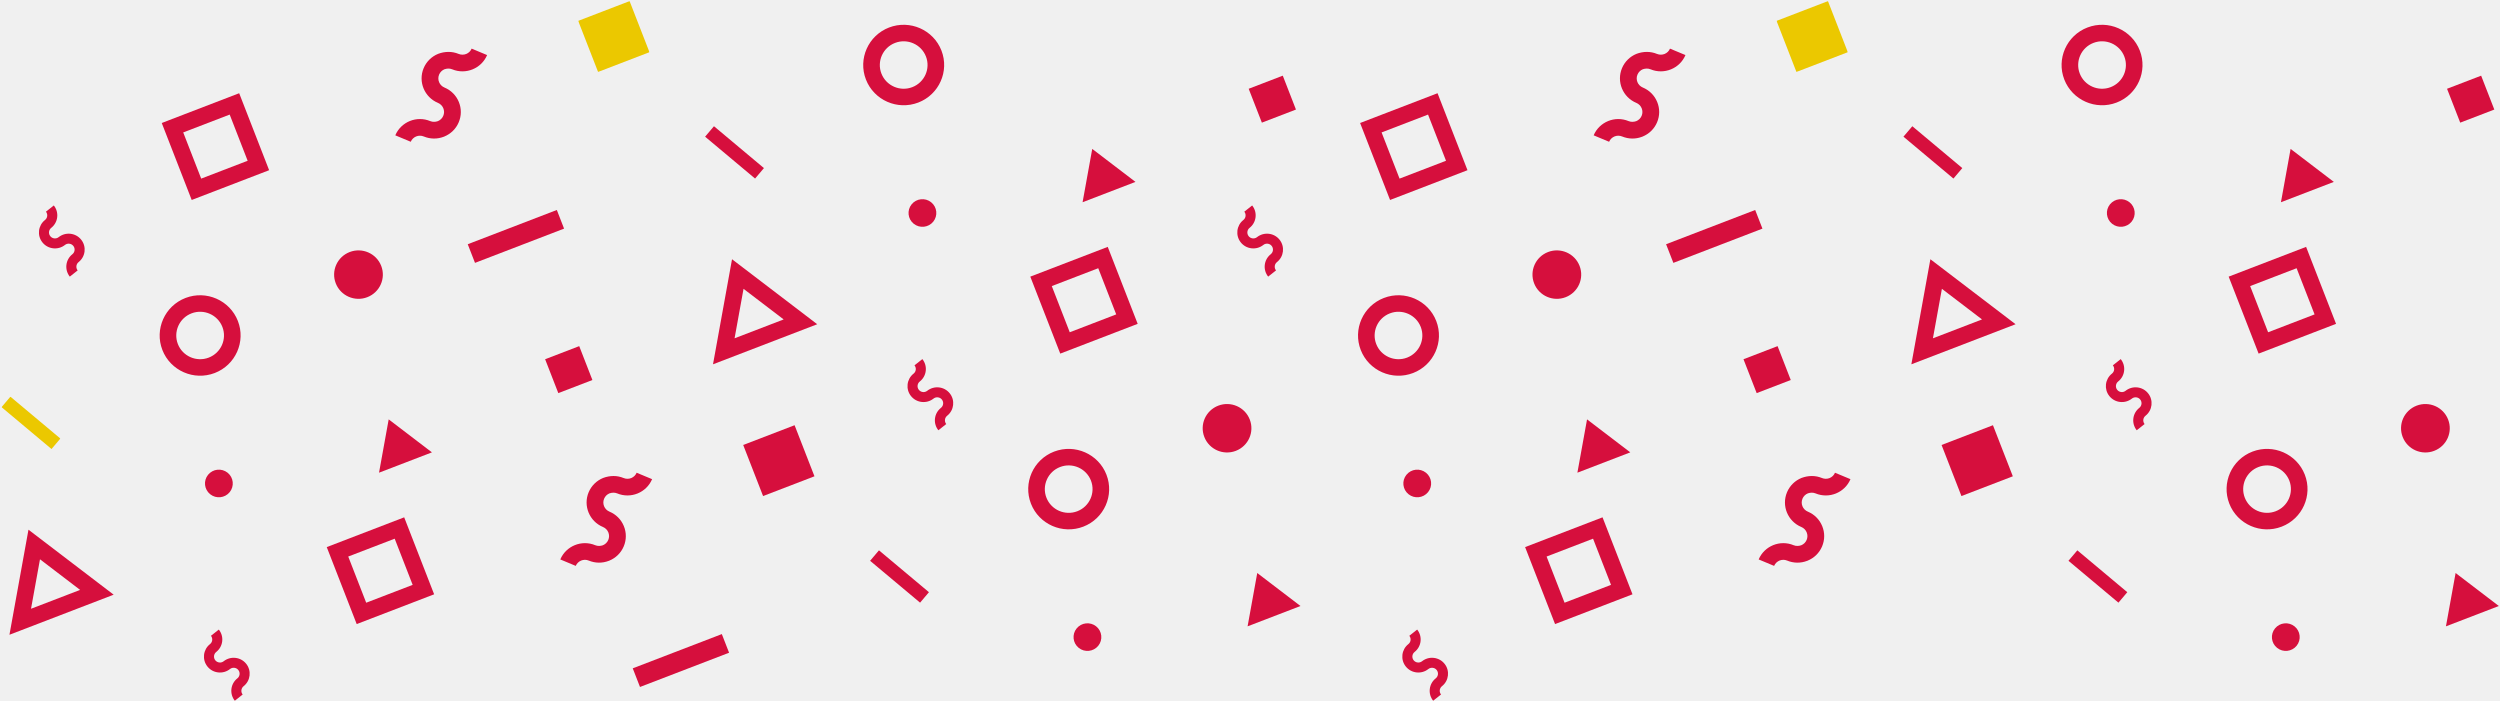
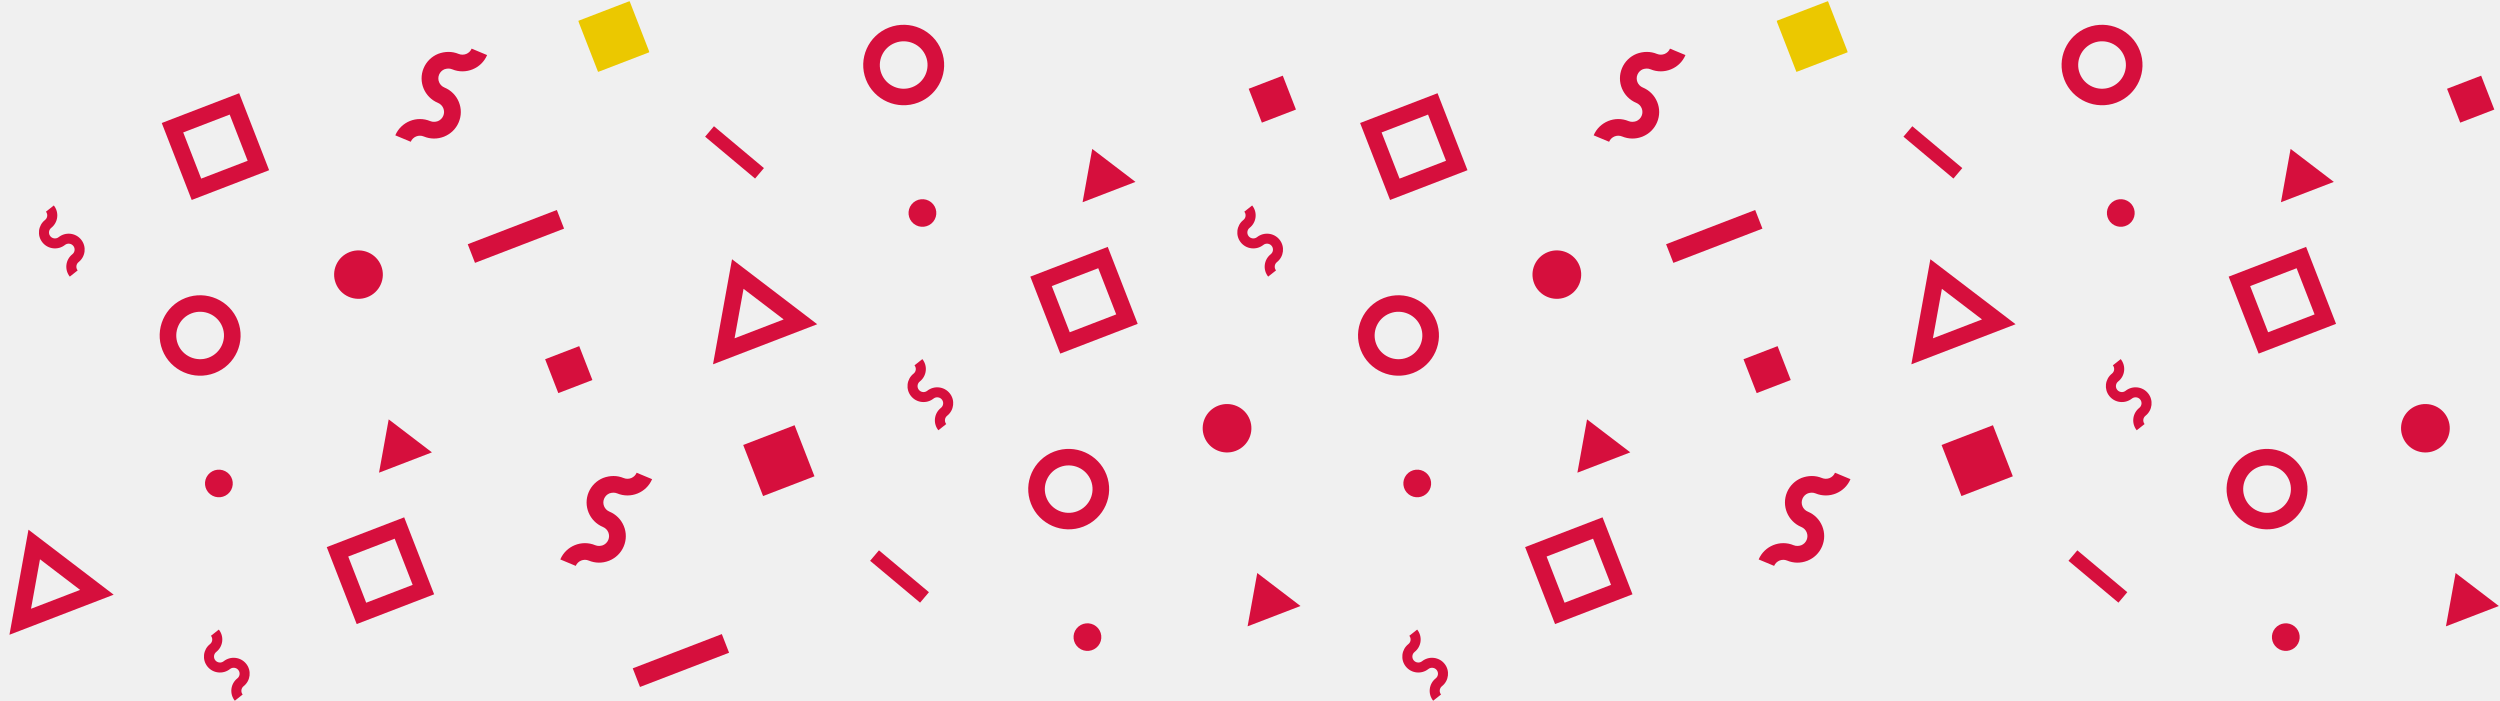
<svg xmlns="http://www.w3.org/2000/svg" xmlns:xlink="http://www.w3.org/1999/xlink" width="1227px" height="344px" viewBox="0 0 1227 344" version="1.1">
  <defs>
    <polygon id="path-1" points="0 0.357 0 26.04 28.88 26.04 28.88 0.357 8.32428936e-20 0.357" />
    <polygon id="path-3" points="35.456 0.078 0.479 0.078 0.479 34.843 35.456 34.843 35.456 0.078" />
    <polygon id="path-5" points="35.514 0.078 0.537 0.078 0.537 34.843 35.514 34.843" />
  </defs>
  <g id="exportables" stroke="none" stroke-width="1" fill="none" fill-rule="evenodd">
    <g id="Artboard" transform="translate(-195, -74)">
      <g id="bg-inventions" transform="translate(195, 74)">
        <g id="Page-1" transform="translate(0.755556, 0)">
          <path d="M178.974,295.814 L201.777,287.05 L192.96,264.386 L170.157,273.15 L178.974,295.814 Z M212.317,291.687 L174.315,306.297 L159.614,268.513 L197.619,253.903 L212.317,291.687 Z" id="Fill-1" fill="#D60F3D" />
          <g id="Group-119" transform="translate(0, 0.468371)">
            <path d="M298.011,274.802 C294.833,276.023 291.365,275.977 288.217,274.665 C285.739,273.63 282.867,274.796 281.823,277.266 L274.238,274.103 C277.041,267.479 284.735,264.343 291.396,267.124 C292.603,267.631 293.973,267.546 295.137,267.146 C296.343,266.651 297.286,265.723 297.79,264.53 C298.297,263.333 298.303,262.017 297.811,260.814 C297.314,259.612 296.38,258.678 295.18,258.18 C288.512,255.396 285.367,247.746 288.159,241.118 C289.516,237.913 292.047,235.419 295.29,234.1 C298.585,232.876 302.096,232.802 305.32,234.149 C306.521,234.646 307.9,234.634 309.058,234.164 C310.265,233.672 311.208,232.741 311.711,231.548 L319.297,234.71 C316.502,241.338 308.809,244.467 302.142,241.686 C300.935,241.179 299.627,241.268 298.398,241.665 C297.194,242.162 296.251,243.087 295.748,244.284 C294.704,246.75 295.877,249.605 298.361,250.637 C301.586,251.98 304.095,254.498 305.419,257.719 C306.745,260.943 306.727,264.481 305.376,267.695 C304.021,270.901 301.491,273.395 298.248,274.714 C298.168,274.741 298.088,274.772 298.011,274.802" id="Fill-2" fill="#D60F3D" />
            <path d="M114.488,343.453 C113.179,341.817 112.587,339.772 112.826,337.699 C113.063,335.626 114.104,333.767 115.747,332.466 C117.009,331.468 117.221,329.63 116.214,328.376 C115.731,327.762 115.034,327.377 114.254,327.292 C113.477,327.206 112.716,327.417 112.105,327.909 C110.458,329.209 108.395,329.786 106.312,329.554 C104.224,329.319 102.357,328.287 101.048,326.648 C98.352,323.287 98.914,318.354 102.308,315.667 C102.922,315.185 103.309,314.492 103.398,313.722 C103.487,312.95 103.269,312.187 102.781,311.579 L106.638,308.524 C107.949,310.16 108.539,312.205 108.299,314.278 C108.063,316.351 107.025,318.207 105.382,319.507 C104.12,320.506 103.908,322.347 104.909,323.598 C105.4,324.212 106.097,324.593 106.874,324.682 C107.645,324.77 108.419,324.563 109.03,324.068 C110.67,322.783 112.725,322.185 114.81,322.42 C116.902,322.658 118.772,323.687 120.077,325.323 C122.777,328.696 122.212,333.623 118.821,336.307 C118.204,336.789 117.817,337.485 117.731,338.254 C117.639,339.027 117.863,339.79 118.345,340.397 L114.488,343.453 Z" id="Fill-4" fill="#D60F3D" />
            <polygon id="Fill-6" fill="#D60F3D" points="357.078 319.89 313.354 336.698 309.795 327.549 353.518 310.741" />
            <path d="M524.277,162.605 L547.08,153.837 L538.263,131.174 L515.46,139.938 L524.277,162.605 Z M557.62,158.474 L519.618,173.085 L504.917,135.304 L542.922,120.694 L557.62,158.474 Z" id="Fill-8" fill="#D60F3D" />
            <path d="M519.532,228.74 C513.507,231.057 510.503,237.809 512.831,243.802 C515.162,249.788 521.955,252.771 527.981,250.454 C534.006,248.14 537.013,241.387 534.685,235.401 C532.354,229.408 525.558,226.422 519.532,228.74 M530.923,258.015 C520.709,261.941 509.183,256.877 505.233,246.723 C501.281,236.567 506.376,225.107 516.59,221.178 C526.808,217.252 538.334,222.323 542.283,232.479 C546.236,242.633 541.138,254.09 530.923,258.015" id="Fill-10" fill="#D60F3D" />
            <path d="M459.793,210.709 C458.481,209.073 457.892,207.031 458.131,204.955 C458.368,202.882 459.406,201.023 461.052,199.723 C462.311,198.724 462.526,196.887 461.519,195.632 C461.033,195.018 460.339,194.634 459.559,194.551 C458.782,194.466 458.024,194.673 457.409,195.165 C455.763,196.468 453.699,197.042 451.617,196.81 C449.529,196.578 447.659,195.543 446.35,193.907 C443.657,190.543 444.219,185.61 447.612,182.923 C448.227,182.441 448.614,181.748 448.703,180.982 C448.792,180.206 448.571,179.443 448.082,178.836 L451.943,175.78 C453.251,177.419 453.844,179.461 453.604,181.534 C453.368,183.607 452.327,185.463 450.684,186.764 C449.424,187.762 449.209,189.603 450.214,190.854 C450.702,191.468 451.402,191.853 452.179,191.941 C452.95,192.027 453.721,191.819 454.335,191.324 C455.975,190.039 458.03,189.441 460.115,189.676 C462.203,189.914 464.077,190.943 465.382,192.579 C468.078,195.952 467.516,200.88 464.123,203.566 C463.509,204.048 463.122,204.741 463.036,205.511 C462.943,206.283 463.168,207.046 463.653,207.657 L459.793,210.709 Z" id="Fill-12" fill="#D60F3D" />
            <polygon id="Fill-14" fill="#D60F3D" points="398.983 233.298 373.763 242.996 364.009 217.924 389.23 208.229" />
            <path d="M612.632,205.433 C615.012,211.557 611.95,218.437 605.792,220.806 C599.635,223.175 592.709,220.129 590.326,214.008 C587.946,207.884 591.008,201.003 597.166,198.631 C603.326,196.265 610.252,199.309 612.632,205.433" id="Fill-16" fill="#D60F3D" />
            <path d="M537.239,306.945 C540.172,309.296 540.633,313.564 538.271,316.479 C535.906,319.391 531.616,319.855 528.683,317.505 C525.75,315.154 525.286,310.886 527.651,307.974 C530.013,305.059 534.306,304.598 537.239,306.945" id="Fill-18" fill="#D60F3D" />
            <polygon id="Fill-20" fill="#D60F3D" points="637.522 296.958 611.561 306.938 616.3 280.767" />
            <polygon id="Fill-22" fill="#D60F3D" points="450.816 295.316 426.29 274.771 430.642 269.633 455.171 290.181" />
            <path d="M97.99,87.195 L120.793,78.431 L111.976,55.764 L89.169,64.532 L97.99,87.195 Z M131.333,83.065 L93.331,97.678 L78.629,59.895 L116.634,45.284 L131.333,83.065 Z" id="Fill-24" fill="#D60F3D" />
            <path d="M93.243,153.33 C87.221,155.647 84.214,162.403 86.542,168.393 C88.873,174.379 95.669,177.365 101.692,175.048 C107.717,172.73 110.724,165.978 108.396,159.991 C106.065,154.002 99.269,151.013 93.243,153.33 M104.634,182.606 C94.419,186.535 82.894,181.47 78.944,171.314 C74.992,161.158 80.087,149.701 90.301,145.769 C100.519,141.843 112.045,146.913 115.997,157.07 C119.947,167.226 114.852,178.68 104.634,182.606" id="Fill-26" fill="#D60F3D" />
            <path d="M217.025,66.652 C213.847,67.873 210.379,67.824 207.232,66.514 C204.753,65.477 201.882,66.643 200.841,69.115 L193.255,65.95 C196.056,59.328 203.749,56.193 210.413,58.974 C211.617,59.481 212.99,59.395 214.151,58.992 C215.358,58.501 216.301,57.57 216.804,56.379 C217.311,55.18 217.317,53.864 216.826,52.661 C216.328,51.458 215.398,50.524 214.197,50.027 C207.526,47.246 204.382,39.592 207.176,32.968 C208.531,29.759 211.061,27.268 214.304,25.95 C217.6,24.722 221.11,24.652 224.338,25.995 C225.538,26.493 226.917,26.484 228.072,26.011 C229.282,25.522 230.222,24.591 230.726,23.394 L238.314,26.56 C235.517,33.188 227.823,36.317 221.156,33.536 C219.952,33.026 218.644,33.114 217.415,33.514 C216.208,34.009 215.266,34.937 214.762,36.13 C213.718,38.597 214.894,41.454 217.375,42.486 C220.603,43.829 223.112,46.348 224.436,49.566 C225.763,52.789 225.744,56.33 224.39,59.542 C223.036,62.75 220.505,65.241 217.262,66.56 C217.182,66.591 217.105,66.621 217.025,66.652" id="Fill-28" fill="#D60F3D" />
            <path d="M33.503,135.303 C32.195,133.664 31.602,131.621 31.842,129.545 C32.078,127.476 33.12,125.613 34.763,124.313 C36.025,123.315 36.237,121.48 35.229,120.222 C34.744,119.612 34.047,119.227 33.27,119.142 C32.493,119.056 31.731,119.264 31.12,119.758 C29.474,121.059 27.41,121.636 25.328,121.404 C23.24,121.169 21.373,120.137 20.064,118.498 C17.368,115.133 17.93,110.2 21.323,107.514 C21.938,107.031 22.325,106.341 22.414,105.572 C22.503,104.797 22.285,104.034 21.796,103.426 L25.654,100.37 C26.965,102.01 27.555,104.052 27.315,106.125 C27.079,108.201 26.041,110.057 24.398,111.357 C23.135,112.355 22.92,114.193 23.925,115.445 C24.416,116.058 25.113,116.443 25.89,116.532 C26.661,116.617 27.432,116.409 28.046,115.915 C29.686,114.63 31.741,114.034 33.826,114.269 C35.914,114.505 37.788,115.536 39.093,117.173 C41.792,120.546 41.227,125.47 37.834,128.156 C37.22,128.639 36.833,129.332 36.744,130.101 C36.654,130.876 36.879,131.637 37.361,132.247 L33.503,135.303 Z" id="Fill-30" fill="#D60F3D" />
            <path d="M14.468,298.312 L38.558,289.053 L18.869,274.03 L14.468,298.312 Z M55.031,291.407 L3.882,311.072 L13.218,259.508 L55.031,291.407 Z" id="Fill-32" fill="#D60F3D" />
            <polygon id="Fill-34" fill="#D60F3D" points="289.996 186.043 273.265 192.472 266.794 175.844 283.525 169.412" />
            <path d="M186.343,130.023 C188.726,136.147 185.664,143.031 179.503,145.397 C173.346,147.766 166.42,144.719 164.037,138.601 C161.654,132.478 164.716,125.594 170.877,123.225 C177.037,120.859 183.963,123.902 186.343,130.023" id="Fill-36" fill="#D60F3D" />
            <path d="M110.95,231.539 C113.883,233.89 114.344,238.154 111.982,241.07 C109.621,243.985 105.327,244.446 102.394,242.095 C99.461,239.745 98.998,235.48 101.362,232.565 C103.724,229.649 108.017,229.188 110.95,231.539" id="Fill-38" fill="#D60F3D" />
            <polygon id="Fill-40" fill="#D60F3D" points="211.231 221.549 185.271 231.529 190.013 205.36" />
            <polygon id="Fill-42" fill="#D60F3D" points="276.093 111.737 232.37 128.548 228.81 119.396 272.534 102.588" />
            <g id="Group-46" transform="translate(0, 193.8692)">
              <mask id="mask-2" fill="white">
                <use xlink:href="#path-1" />
              </mask>
              <g id="Clip-45" />
-               <polygon id="Fill-44" fill="#EBC800" mask="url(#mask-2)" points="24.528 26.04 -0.001 5.492 4.351 0.357 28.88 20.902" />
            </g>
            <path d="M438.548,20.588 C432.523,22.902 429.516,29.658 431.847,35.65 C434.178,41.637 440.974,44.622 446.997,42.305 C453.022,39.988 456.029,33.236 453.698,27.249 C451.367,21.257 444.574,18.271 438.548,20.588 M449.936,49.864 C439.721,53.79 428.198,48.725 424.246,38.572 C420.296,28.415 425.391,16.955 435.606,13.026 C445.824,9.101 457.349,14.171 461.302,24.328 C465.251,34.481 460.156,45.938 449.936,49.864" id="Fill-47" fill="#D60F3D" />
            <path d="M359.773,165.568 L383.862,156.309 L364.17,141.287 L359.773,165.568 Z M400.336,158.663 L349.186,178.332 L358.523,126.765 L400.336,158.663 Z" id="Fill-49" fill="#D60F3D" />
            <g id="Group-53" transform="translate(282.5431, 0)">
              <mask id="mask-4" fill="white">
                <use xlink:href="#path-3" />
              </mask>
              <g id="Clip-52" />
              <polygon id="Fill-51" fill="#EBC800" mask="url(#mask-4)" points="35.456 25.148 10.236 34.843 0.479 9.771 25.702 0.075" />
            </g>
            <polygon id="Fill-54" fill="#D60F3D" points="635.299 53.299 618.571 59.728 612.097 43.1 628.831 36.668" />
            <path d="M456.253,98.795 C459.186,101.146 459.647,105.41 457.288,108.326 C454.924,111.241 450.63,111.702 447.697,109.351 C444.764,107.001 444.304,102.736 446.665,99.821 C449.027,96.905 453.324,96.444 456.253,98.795" id="Fill-56" fill="#D60F3D" />
            <polygon id="Fill-58" fill="#D60F3D" points="556.536 88.805 530.575 98.788 535.317 72.617" />
            <polygon id="Fill-60" fill="#D60F3D" points="369.832 87.166 345.306 66.618 349.658 61.483 374.184 82.031" />
            <path d="M767.129,295.346 L789.932,286.581 L781.115,263.918 L758.312,272.682 L767.129,295.346 Z M800.473,291.218 L762.467,305.829 L747.769,268.045 L785.771,253.434 L800.473,291.218 Z" id="Fill-62" fill="#D60F3D" />
            <path d="M886.165,274.802 C882.99,276.023 879.52,275.977 876.372,274.665 C873.893,273.63 871.022,274.796 869.981,277.266 L862.395,274.103 C865.196,267.479 872.892,264.343 879.553,267.124 C880.757,267.631 882.13,267.546 883.291,267.146 C884.498,266.651 885.444,265.723 885.947,264.53 C886.451,263.333 886.46,262.017 885.966,260.814 C885.468,259.612 884.538,258.678 883.334,258.18 C876.666,255.396 873.525,247.746 876.316,241.118 C877.671,237.913 880.204,235.419 883.444,234.1 C886.74,232.876 890.25,232.802 893.478,234.149 C894.676,234.646 896.058,234.634 897.212,234.164 C898.419,233.672 899.362,232.741 899.866,231.548 L907.454,234.71 C904.657,241.338 896.963,244.467 890.296,241.686 C889.089,241.179 887.784,241.268 886.555,241.665 C885.349,242.162 884.406,243.087 883.902,244.284 C882.861,246.75 884.034,249.605 886.516,250.637 C889.74,251.98 892.252,254.498 893.576,257.719 C894.903,260.943 894.884,264.481 893.53,267.695 C892.176,270.901 889.645,273.395 886.402,274.714 C886.325,274.741 886.242,274.772 886.165,274.802" id="Fill-64" fill="#D60F3D" />
            <path d="M702.642,343.453 C701.334,341.817 700.744,339.772 700.984,337.699 C701.22,335.626 702.258,333.767 703.901,332.466 C705.163,331.468 705.378,329.63 704.368,328.376 C703.886,327.762 703.189,327.377 702.412,327.292 C701.635,327.206 700.873,327.417 700.259,327.909 C698.613,329.209 696.552,329.786 694.47,329.554 C692.381,329.319 690.511,328.287 689.203,326.648 C686.506,323.287 687.071,318.354 690.462,315.667 C691.076,315.185 691.463,314.492 691.555,313.722 C691.641,312.95 691.423,312.187 690.935,311.579 L694.795,308.524 C696.104,310.16 696.693,312.205 696.454,314.278 C696.217,316.351 695.179,318.207 693.536,319.507 C692.274,320.506 692.062,322.347 693.066,323.598 C693.555,324.212 694.252,324.593 695.029,324.682 C695.8,324.77 696.573,324.563 697.188,324.068 C698.828,322.783 700.882,322.185 702.964,322.42 C705.056,322.658 706.929,323.687 708.235,325.323 C710.931,328.696 710.366,333.623 706.975,336.307 C706.361,336.789 705.974,337.485 705.885,338.254 C705.793,339.027 706.017,339.79 706.502,340.397 L702.642,343.453 Z" id="Fill-66" fill="#D60F3D" />
            <path d="M1112.432,162.605 L1135.235,153.837 L1126.418,131.174 L1103.615,139.938 L1112.432,162.605 Z M1145.776,158.474 L1107.774,173.085 L1093.072,135.304 L1131.077,120.694 L1145.776,158.474 Z" id="Fill-70" fill="#D60F3D" />
            <path d="M1107.688,228.74 C1101.662,231.057 1098.659,237.809 1100.987,243.802 C1103.315,249.788 1110.111,252.771 1116.136,250.454 C1122.162,248.14 1125.169,241.387 1122.841,235.401 C1120.51,229.408 1113.713,226.422 1107.688,228.74 M1119.079,258.015 C1108.864,261.941 1097.338,256.877 1093.389,246.723 C1089.436,236.567 1094.531,225.107 1104.746,221.178 C1114.963,217.252 1126.489,222.323 1130.439,232.479 C1134.388,242.633 1129.293,254.09 1119.079,258.015" id="Fill-72" fill="#D60F3D" />
            <path d="M1047.948,210.709 C1046.637,209.073 1046.047,207.031 1046.287,204.955 C1046.523,202.882 1047.561,201.023 1049.204,199.723 C1050.466,198.724 1050.681,196.887 1049.674,195.632 C1049.189,195.018 1048.492,194.634 1047.715,194.551 C1046.938,194.466 1046.176,194.673 1045.565,195.165 C1043.919,196.468 1041.855,197.042 1039.773,196.81 C1037.684,196.578 1035.817,195.543 1034.506,193.907 C1031.812,190.543 1032.374,185.61 1035.765,182.923 C1036.382,182.441 1036.769,181.748 1036.858,180.982 C1036.947,180.206 1036.729,179.443 1036.238,178.836 L1040.098,175.78 C1041.407,177.419 1041.999,179.461 1041.76,181.534 C1041.523,183.607 1040.482,185.463 1038.839,186.764 C1037.577,187.762 1037.365,189.603 1038.369,190.854 C1038.858,191.468 1039.558,191.853 1040.335,191.941 C1041.106,192.027 1041.876,191.819 1042.491,191.324 C1044.131,190.039 1046.185,189.441 1048.271,189.676 C1050.359,189.914 1052.232,190.943 1053.538,192.579 C1056.234,195.952 1055.672,200.88 1052.278,203.566 C1051.664,204.048 1051.277,204.741 1051.188,205.511 C1051.099,206.283 1051.323,207.046 1051.805,207.657 L1047.948,210.709 Z" id="Fill-74" fill="#D60F3D" />
            <polygon id="Fill-76" fill="#D60F3D" points="987.141 233.298 961.917 242.996 952.164 217.924 977.384 208.229" />
            <path d="M1200.787,205.433 C1203.167,211.557 1200.106,218.437 1193.945,220.806 C1187.79,223.175 1180.865,220.129 1178.482,214.008 C1176.099,207.884 1179.16,201.003 1185.321,198.631 C1191.482,196.265 1198.407,199.309 1200.787,205.433" id="Fill-78" fill="#D60F3D" />
            <path d="M1125.395,306.945 C1128.328,309.296 1128.788,313.564 1126.427,316.479 C1124.062,319.391 1119.771,319.855 1116.839,317.505 C1113.906,315.154 1113.442,310.886 1115.807,307.974 C1118.168,305.059 1122.462,304.598 1125.395,306.945" id="Fill-80" fill="#D60F3D" />
            <polygon id="Fill-82" fill="#D60F3D" points="1225.674 296.958 1199.717 306.938 1204.456 280.767" />
            <polygon id="Fill-84" fill="#D60F3D" points="1038.972 295.316 1014.446 274.771 1018.797 269.633 1043.323 290.181" />
            <path d="M686.144,87.195 L708.947,78.431 L700.13,55.764 L677.326,64.532 L686.144,87.195 Z M719.487,83.065 L681.485,97.678 L666.783,59.895 L704.788,45.284 L719.487,83.065 Z" id="Fill-86" fill="#D60F3D" />
            <path d="M681.399,153.33 C675.374,155.647 672.37,162.403 674.698,168.393 C677.026,174.379 683.822,177.365 689.848,175.048 C695.873,172.73 698.88,165.978 696.552,159.991 C694.221,154.002 687.425,151.013 681.399,153.33 M692.79,182.606 C682.575,186.535 671.049,181.47 667.1,171.314 C663.147,161.158 668.242,149.701 678.457,145.769 C688.675,141.843 700.2,146.913 704.15,157.07 C708.102,167.226 703.004,178.68 692.79,182.606" id="Fill-88" fill="#D60F3D" />
            <path d="M805.182,66.652 C802.004,67.873 798.537,67.824 795.386,66.514 C792.907,65.477 790.036,66.643 788.995,69.115 L781.409,65.95 C784.213,59.328 791.906,56.193 798.567,58.974 C799.771,59.481 801.144,59.395 802.308,58.992 C803.512,58.501 804.458,57.57 804.961,56.379 C805.468,55.18 805.474,53.864 804.98,52.661 C804.482,51.458 803.552,50.524 802.351,50.027 C795.68,47.246 792.539,39.592 795.33,32.968 C796.685,29.759 799.218,27.268 802.458,25.95 C805.757,24.722 809.264,24.652 812.492,25.995 C813.693,26.493 815.071,26.484 816.226,26.011 C817.436,25.522 818.379,24.591 818.883,23.394 L826.468,26.56 C823.674,33.188 815.98,36.317 809.313,33.536 C808.106,33.026 806.798,33.114 805.569,33.514 C804.362,34.009 803.423,34.937 802.919,36.13 C801.875,38.597 803.048,41.454 805.529,42.486 C808.757,43.829 811.266,46.348 812.59,49.566 C813.917,52.789 813.898,56.33 812.547,59.542 C811.19,62.75 808.662,65.241 805.416,66.56 C805.339,66.591 805.259,66.621 805.182,66.652" id="Fill-90" fill="#D60F3D" />
            <path d="M621.659,135.303 C620.348,133.664 619.758,131.621 619.998,129.545 C620.234,127.476 621.272,125.613 622.915,124.313 C624.177,123.315 624.392,121.48 623.385,120.222 C622.9,119.612 622.206,119.227 621.426,119.142 C620.649,119.056 619.887,119.264 619.276,119.758 C617.63,121.059 615.566,121.636 613.484,121.404 C611.395,121.169 609.528,120.137 608.217,118.498 C605.523,115.133 606.085,110.2 609.479,107.514 C610.093,107.031 610.48,106.341 610.569,105.572 C610.658,104.797 610.44,104.034 609.949,103.426 L613.809,100.37 C615.118,102.01 615.71,104.052 615.471,106.125 C615.234,108.201 614.193,110.057 612.55,111.357 C611.288,112.355 611.079,114.193 612.08,115.445 C612.569,116.058 613.269,116.443 614.046,116.532 C614.817,116.617 615.587,116.409 616.202,115.915 C617.842,114.63 619.896,114.034 621.981,114.269 C624.07,114.505 625.943,115.536 627.248,117.173 C629.945,120.546 629.383,125.47 625.989,128.156 C625.375,128.639 624.988,129.332 624.899,130.101 C624.81,130.876 625.034,131.637 625.516,132.247 L621.659,135.303 Z" id="Fill-92" fill="#D60F3D" />
            <polygon id="Fill-94" fill="#D60F3D" points="878.152 186.043 861.42 192.472 854.949 175.844 871.681 169.412" />
            <path d="M774.498,130.023 C776.878,136.147 773.816,143.031 767.656,145.397 C761.501,147.766 754.576,144.719 752.193,138.601 C749.81,132.478 752.871,125.594 759.032,123.225 C765.193,120.859 772.118,123.902 774.498,130.023" id="Fill-96" fill="#D60F3D" />
            <path d="M699.106,231.539 C702.039,233.89 702.5,238.154 700.138,241.07 C697.773,243.985 693.483,244.446 690.55,242.095 C687.617,239.745 687.153,235.48 689.518,232.565 C691.88,229.649 696.173,229.188 699.106,231.539" id="Fill-98" fill="#D60F3D" />
            <polygon id="Fill-100" fill="#D60F3D" points="799.388 221.549 773.428 231.529 778.167 205.36" />
            <polygon id="Fill-102" fill="#D60F3D" points="864.247 111.737 820.527 128.548 816.964 119.396 860.688 102.588" />
            <path d="M1026.702,20.588 C1020.677,22.902 1017.673,29.658 1020.001,35.65 C1022.332,41.637 1029.128,44.622 1035.154,42.305 C1041.176,39.988 1044.183,33.236 1041.855,27.249 C1039.524,21.257 1032.728,18.271 1026.702,20.588 M1038.093,49.864 C1027.878,53.79 1016.352,48.725 1012.403,38.572 C1008.453,28.415 1013.545,16.955 1023.763,13.026 C1033.978,9.101 1045.503,14.171 1049.453,24.328 C1053.405,34.481 1048.31,45.938 1038.093,49.864" id="Fill-104" fill="#D60F3D" />
            <path d="M947.927,165.568 L972.02,156.309 L952.328,141.287 L947.927,165.568 Z M988.493,158.663 L937.34,178.332 L946.677,126.765 L988.493,158.663 Z" id="Fill-106" fill="#D60F3D" />
            <g id="Group-110" transform="translate(870.64, 0)">
              <mask id="mask-6" fill="white">
                <use xlink:href="#path-5" />
              </mask>
              <g id="Clip-109" />
              <polygon id="Fill-108" fill="#EBC800" mask="url(#mask-6)" points="35.514 25.148 10.291 34.843 0.537 9.771 25.761 0.075" />
            </g>
            <polygon id="Fill-111" fill="#D60F3D" points="1223.455 53.299 1206.723 59.728 1200.252 43.1 1216.987 36.668" />
            <path d="M1044.409,98.795 C1047.342,101.146 1047.803,105.41 1045.441,108.326 C1043.079,111.241 1038.786,111.702 1035.853,109.351 C1032.92,107.001 1032.456,102.736 1034.821,99.821 C1037.183,96.905 1041.476,96.444 1044.409,98.795" id="Fill-113" fill="#D60F3D" />
            <polygon id="Fill-115" fill="#D60F3D" points="1144.691 88.805 1118.731 98.788 1123.473 72.617" />
            <polygon id="Fill-117" fill="#D60F3D" points="957.989 87.166 933.46 66.618 937.812 61.483 962.341 82.031" />
          </g>
        </g>
      </g>
    </g>
  </g>
</svg>
